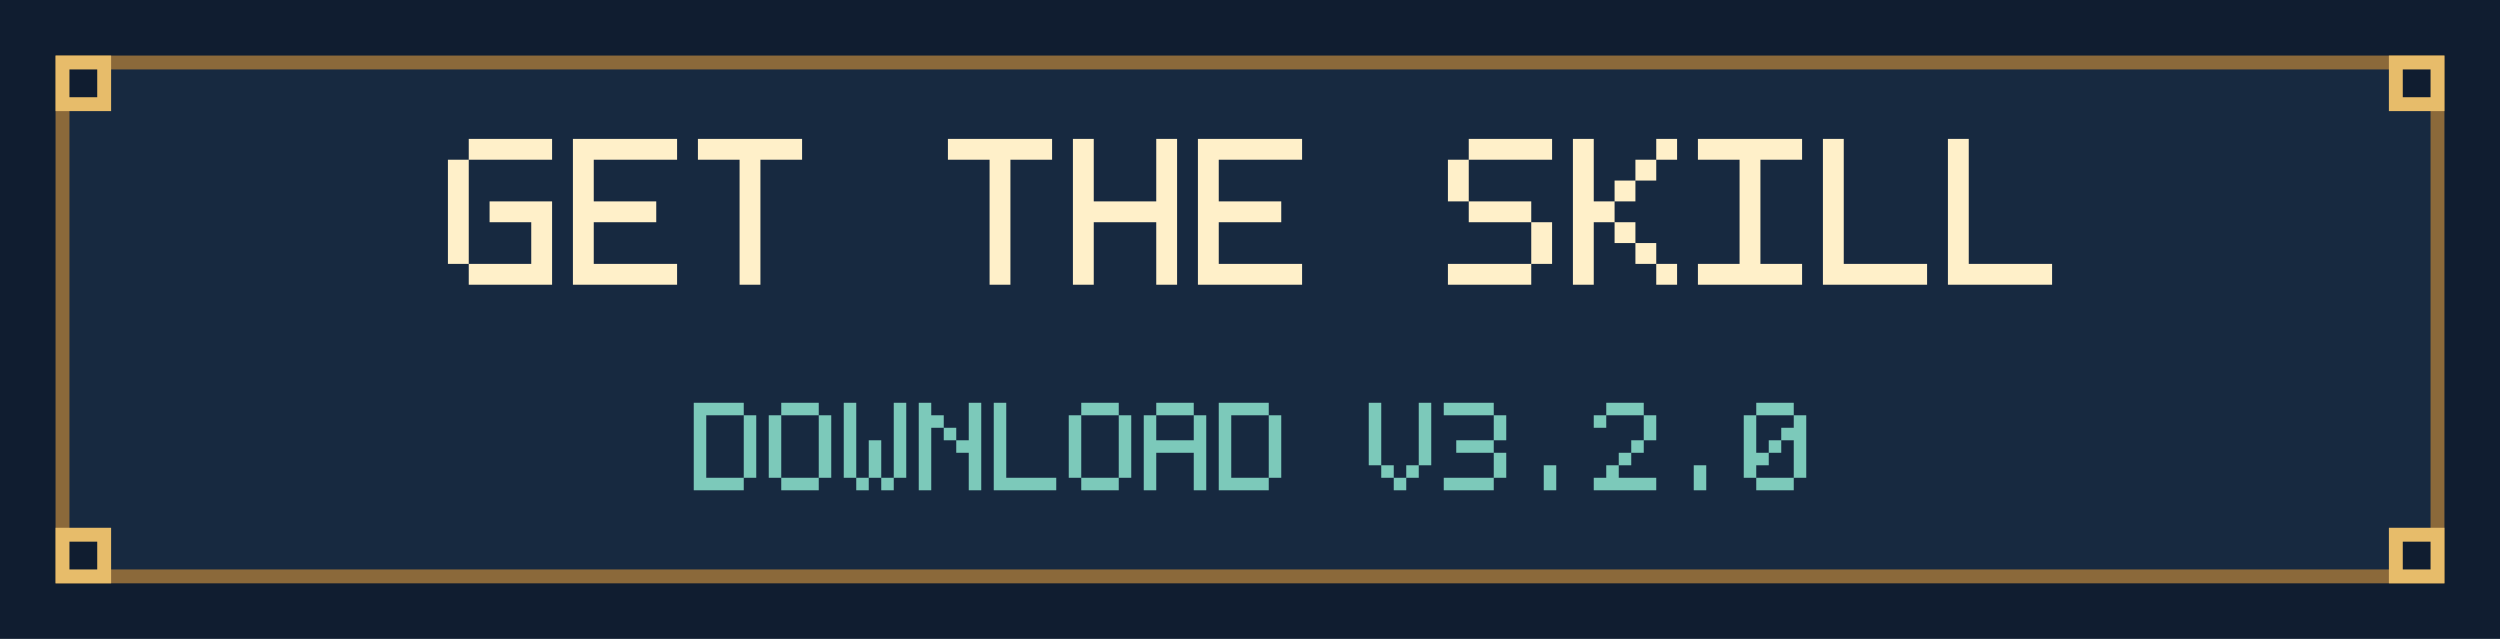
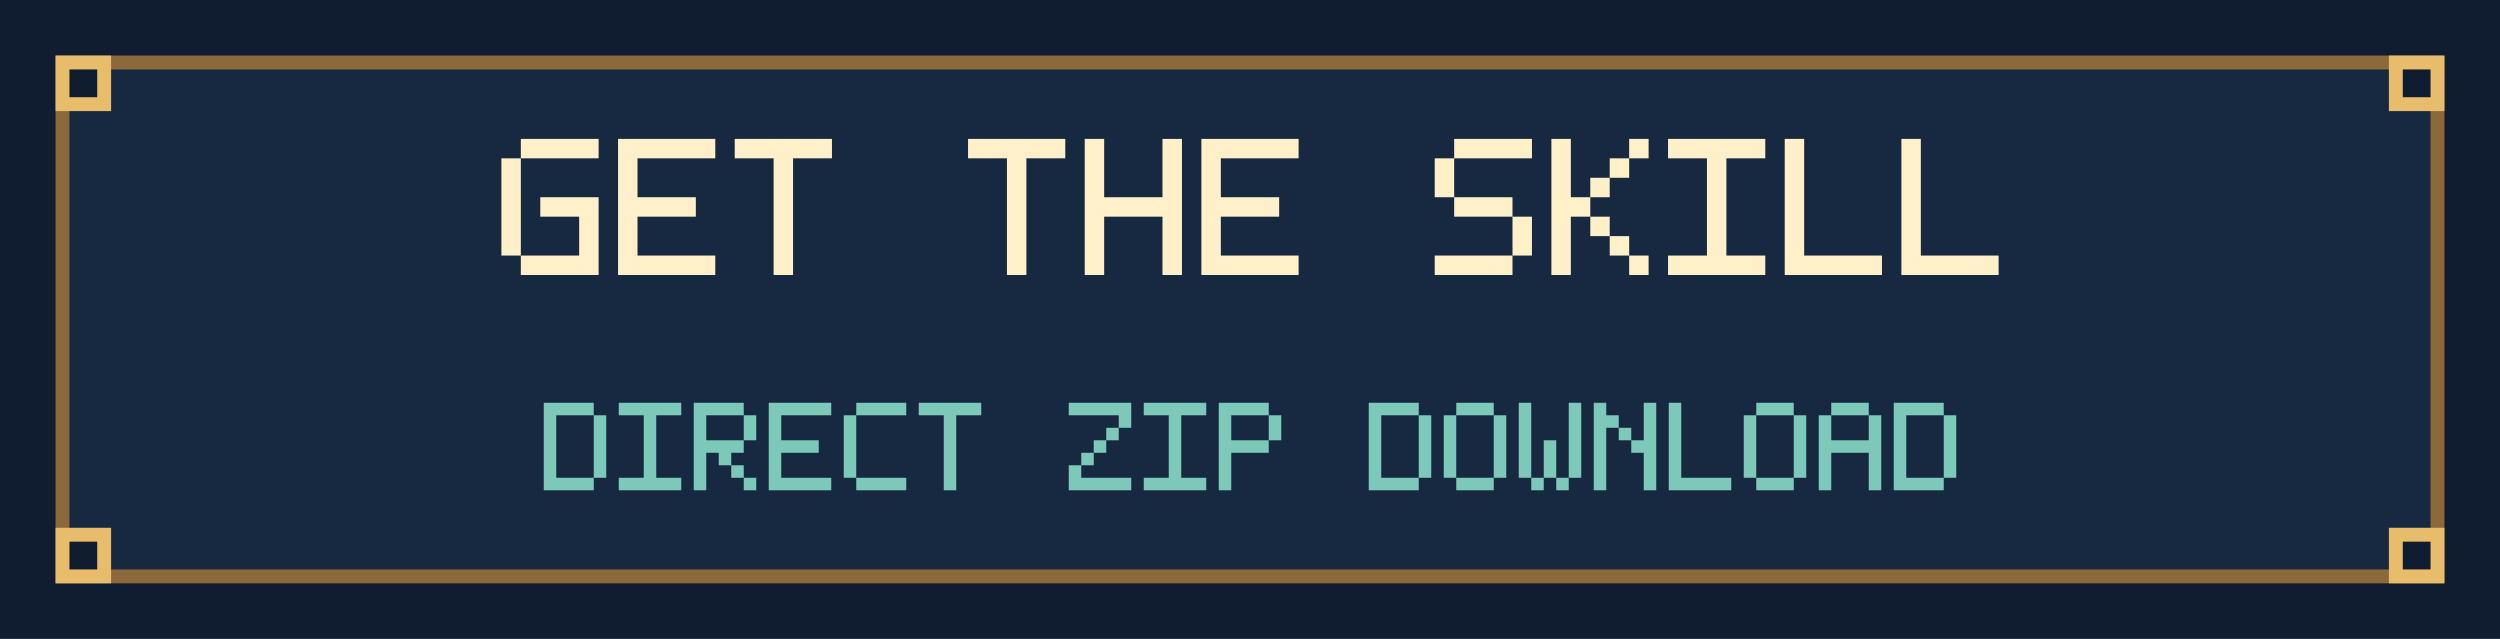
- <svg xmlns="http://www.w3.org/2000/svg" width="360" height="92" viewBox="0 0 360 92" role="img" aria-label=" GET THE SKILL DOWNLOAD V3.2.0">
+ <svg xmlns="http://www.w3.org/2000/svg" width="360" height="92" viewBox="0 0 360 92" role="img" aria-label=" GET THE SKILL DIRECT ZIP DOWNLOAD">
  <rect x="0" y="0" width="360" height="92" fill="#101d30" />
  <rect x="8" y="8" width="344" height="76" fill="#8b693a" />
  <rect x="10" y="10" width="340" height="72" fill="#172940" />
  <rect x="8" y="8" width="8" height="8" fill="#e7bc6a" />
  <rect x="10" y="10" width="4" height="4" fill="#101d30" />
  <rect x="344" y="8" width="8" height="8" fill="#e7bc6a" />
  <rect x="346" y="10" width="4" height="4" fill="#101d30" />
  <rect x="8" y="76" width="8" height="8" fill="#e7bc6a" />
  <rect x="10" y="78" width="4" height="4" fill="#101d30" />
  <rect x="344" y="76" width="8" height="8" fill="#e7bc6a" />
  <rect x="346" y="78" width="4" height="4" fill="#101d30" />
-   <path d="M67.5,20h3v3h-3zM70.5,20h3v3h-3zM73.5,20h3v3h-3zM76.5,20h3v3h-3zM64.5,23h3v3h-3zM64.5,26h3v3h-3zM64.5,29h3v3h-3zM70.5,29h3v3h-3zM73.5,29h3v3h-3zM76.5,29h3v3h-3zM64.5,32h3v3h-3zM76.5,32h3v3h-3zM64.5,35h3v3h-3zM76.5,35h3v3h-3zM67.5,38h3v3h-3zM70.5,38h3v3h-3zM73.5,38h3v3h-3zM76.5,38h3v3h-3zM82.5,20h3v3h-3zM85.5,20h3v3h-3zM88.5,20h3v3h-3zM91.5,20h3v3h-3zM94.5,20h3v3h-3zM82.5,23h3v3h-3zM82.5,26h3v3h-3zM82.5,29h3v3h-3zM85.5,29h3v3h-3zM88.5,29h3v3h-3zM91.5,29h3v3h-3zM82.5,32h3v3h-3zM82.5,35h3v3h-3zM82.5,38h3v3h-3zM85.5,38h3v3h-3zM88.5,38h3v3h-3zM91.5,38h3v3h-3zM94.5,38h3v3h-3zM100.5,20h3v3h-3zM103.5,20h3v3h-3zM106.5,20h3v3h-3zM109.5,20h3v3h-3zM112.5,20h3v3h-3zM106.5,23h3v3h-3zM106.5,26h3v3h-3zM106.5,29h3v3h-3zM106.5,32h3v3h-3zM106.5,35h3v3h-3zM106.5,38h3v3h-3zM136.5,20h3v3h-3zM139.5,20h3v3h-3zM142.5,20h3v3h-3zM145.5,20h3v3h-3zM148.5,20h3v3h-3zM142.5,23h3v3h-3zM142.5,26h3v3h-3zM142.5,29h3v3h-3zM142.5,32h3v3h-3zM142.5,35h3v3h-3zM142.5,38h3v3h-3zM154.5,20h3v3h-3zM166.5,20h3v3h-3zM154.5,23h3v3h-3zM166.5,23h3v3h-3zM154.5,26h3v3h-3zM166.5,26h3v3h-3zM154.5,29h3v3h-3zM157.5,29h3v3h-3zM160.5,29h3v3h-3zM163.5,29h3v3h-3zM166.5,29h3v3h-3zM154.5,32h3v3h-3zM166.5,32h3v3h-3zM154.5,35h3v3h-3zM166.5,35h3v3h-3zM154.5,38h3v3h-3zM166.5,38h3v3h-3zM172.5,20h3v3h-3zM175.5,20h3v3h-3zM178.5,20h3v3h-3zM181.5,20h3v3h-3zM184.5,20h3v3h-3zM172.5,23h3v3h-3zM172.5,26h3v3h-3zM172.5,29h3v3h-3zM175.5,29h3v3h-3zM178.5,29h3v3h-3zM181.5,29h3v3h-3zM172.5,32h3v3h-3zM172.5,35h3v3h-3zM172.5,38h3v3h-3zM175.5,38h3v3h-3zM178.5,38h3v3h-3zM181.5,38h3v3h-3zM184.5,38h3v3h-3zM211.5,20h3v3h-3zM214.5,20h3v3h-3zM217.5,20h3v3h-3zM220.5,20h3v3h-3zM208.5,23h3v3h-3zM208.5,26h3v3h-3zM211.5,29h3v3h-3zM214.5,29h3v3h-3zM217.5,29h3v3h-3zM220.5,32h3v3h-3zM220.5,35h3v3h-3zM208.5,38h3v3h-3zM211.5,38h3v3h-3zM214.5,38h3v3h-3zM217.5,38h3v3h-3zM226.5,20h3v3h-3zM238.5,20h3v3h-3zM226.5,23h3v3h-3zM235.5,23h3v3h-3zM226.5,26h3v3h-3zM232.5,26h3v3h-3zM226.5,29h3v3h-3zM229.5,29h3v3h-3zM226.5,32h3v3h-3zM232.5,32h3v3h-3zM226.5,35h3v3h-3zM235.5,35h3v3h-3zM226.5,38h3v3h-3zM238.5,38h3v3h-3zM244.5,20h3v3h-3zM247.5,20h3v3h-3zM250.5,20h3v3h-3zM253.5,20h3v3h-3zM256.5,20h3v3h-3zM250.5,23h3v3h-3zM250.5,26h3v3h-3zM250.5,29h3v3h-3zM250.5,32h3v3h-3zM250.5,35h3v3h-3zM244.5,38h3v3h-3zM247.5,38h3v3h-3zM250.5,38h3v3h-3zM253.5,38h3v3h-3zM256.5,38h3v3h-3zM262.5,20h3v3h-3zM262.5,23h3v3h-3zM262.5,26h3v3h-3zM262.5,29h3v3h-3zM262.5,32h3v3h-3zM262.5,35h3v3h-3zM262.5,38h3v3h-3zM265.5,38h3v3h-3zM268.5,38h3v3h-3zM271.5,38h3v3h-3zM274.5,38h3v3h-3zM280.5,20h3v3h-3zM280.5,23h3v3h-3zM280.5,26h3v3h-3zM280.5,29h3v3h-3zM280.5,32h3v3h-3zM280.5,35h3v3h-3zM280.5,38h3v3h-3zM283.5,38h3v3h-3zM286.5,38h3v3h-3zM289.5,38h3v3h-3zM292.5,38h3v3h-3z" fill="#fff0c9" />
-   <path d="M99.9,58h1.8v1.8h-1.8zM101.7,58h1.8v1.8h-1.8zM103.5,58h1.8v1.8h-1.8zM105.3,58h1.8v1.8h-1.8zM99.9,59.8h1.8v1.8h-1.8zM107.1,59.8h1.8v1.8h-1.8zM99.9,61.6h1.8v1.8h-1.8zM107.1,61.6h1.8v1.8h-1.8zM99.9,63.4h1.8v1.8h-1.8zM107.1,63.4h1.8v1.8h-1.8zM99.9,65.2h1.8v1.8h-1.8zM107.1,65.2h1.8v1.8h-1.8zM99.9,67h1.8v1.8h-1.8zM107.1,67h1.8v1.8h-1.8zM99.9,68.8h1.8v1.8h-1.8zM101.7,68.8h1.8v1.8h-1.8zM103.5,68.8h1.8v1.8h-1.8zM105.3,68.8h1.8v1.8h-1.8zM112.5,58h1.8v1.8h-1.8zM114.3,58h1.8v1.8h-1.8zM116.1,58h1.8v1.8h-1.8zM110.7,59.8h1.8v1.8h-1.8zM117.9,59.8h1.8v1.8h-1.8zM110.7,61.6h1.8v1.8h-1.8zM117.9,61.6h1.8v1.8h-1.8zM110.7,63.4h1.8v1.8h-1.8zM117.9,63.4h1.8v1.8h-1.8zM110.7,65.2h1.8v1.8h-1.8zM117.9,65.2h1.8v1.8h-1.8zM110.7,67h1.8v1.8h-1.8zM117.9,67h1.8v1.8h-1.8zM112.5,68.8h1.8v1.8h-1.8zM114.3,68.8h1.8v1.8h-1.8zM116.1,68.8h1.8v1.8h-1.8zM121.5,58h1.8v1.8h-1.8zM128.7,58h1.8v1.8h-1.8zM121.5,59.8h1.8v1.8h-1.8zM128.7,59.8h1.8v1.8h-1.8zM121.5,61.6h1.8v1.8h-1.8zM128.7,61.6h1.8v1.8h-1.8zM121.5,63.4h1.8v1.8h-1.8zM125.1,63.4h1.8v1.8h-1.8zM128.7,63.4h1.8v1.8h-1.8zM121.5,65.2h1.8v1.8h-1.8zM125.1,65.2h1.8v1.8h-1.8zM128.7,65.2h1.8v1.8h-1.8zM121.5,67h1.8v1.8h-1.8zM125.1,67h1.8v1.8h-1.8zM128.7,67h1.8v1.8h-1.8zM123.3,68.8h1.8v1.8h-1.8zM126.9,68.8h1.8v1.8h-1.8zM132.3,58h1.8v1.8h-1.8zM139.5,58h1.8v1.8h-1.8zM132.3,59.8h1.8v1.8h-1.8zM134.1,59.8h1.8v1.8h-1.8zM139.5,59.8h1.8v1.8h-1.8zM132.3,61.6h1.8v1.8h-1.8zM135.9,61.6h1.8v1.8h-1.8zM139.5,61.6h1.8v1.8h-1.8zM132.3,63.4h1.8v1.8h-1.8zM137.7,63.4h1.8v1.8h-1.8zM139.5,63.4h1.8v1.8h-1.8zM132.3,65.2h1.8v1.8h-1.8zM139.5,65.2h1.8v1.8h-1.8zM132.3,67h1.8v1.8h-1.8zM139.5,67h1.8v1.8h-1.8zM132.3,68.8h1.8v1.8h-1.8zM139.5,68.8h1.8v1.8h-1.8zM143.1,58h1.8v1.8h-1.8zM143.1,59.8h1.8v1.8h-1.8zM143.1,61.6h1.8v1.8h-1.8zM143.1,63.4h1.8v1.8h-1.8zM143.1,65.2h1.8v1.8h-1.8zM143.1,67h1.8v1.8h-1.8zM143.1,68.8h1.8v1.8h-1.8zM144.9,68.8h1.8v1.8h-1.8zM146.7,68.8h1.8v1.8h-1.8zM148.5,68.8h1.8v1.8h-1.8zM150.3,68.8h1.8v1.8h-1.8zM155.7,58h1.8v1.8h-1.8zM157.5,58h1.8v1.8h-1.8zM159.3,58h1.8v1.8h-1.8zM153.9,59.8h1.8v1.8h-1.8zM161.1,59.8h1.8v1.8h-1.8zM153.9,61.6h1.8v1.8h-1.8zM161.1,61.6h1.8v1.8h-1.8zM153.9,63.4h1.8v1.8h-1.8zM161.1,63.4h1.8v1.8h-1.8zM153.9,65.2h1.8v1.8h-1.8zM161.1,65.2h1.8v1.8h-1.8zM153.9,67h1.8v1.8h-1.8zM161.1,67h1.8v1.8h-1.8zM155.7,68.8h1.8v1.8h-1.8zM157.5,68.8h1.8v1.8h-1.8zM159.3,68.8h1.8v1.8h-1.8zM166.5,58h1.8v1.8h-1.8zM168.3,58h1.8v1.8h-1.8zM170.1,58h1.8v1.8h-1.8zM164.7,59.8h1.8v1.8h-1.8zM171.9,59.8h1.8v1.8h-1.8zM164.7,61.6h1.8v1.8h-1.8zM171.9,61.6h1.8v1.8h-1.8zM164.7,63.4h1.8v1.8h-1.8zM166.5,63.4h1.8v1.8h-1.8zM168.3,63.4h1.8v1.8h-1.8zM170.1,63.4h1.8v1.8h-1.8zM171.9,63.4h1.8v1.8h-1.8zM164.7,65.2h1.8v1.8h-1.8zM171.9,65.2h1.8v1.8h-1.8zM164.7,67h1.8v1.8h-1.8zM171.9,67h1.8v1.8h-1.8zM164.7,68.8h1.8v1.8h-1.8zM171.9,68.8h1.8v1.8h-1.8zM175.5,58h1.8v1.8h-1.8zM177.3,58h1.8v1.8h-1.8zM179.1,58h1.8v1.8h-1.8zM180.9,58h1.8v1.8h-1.8zM175.5,59.8h1.8v1.8h-1.8zM182.7,59.8h1.8v1.8h-1.8zM175.5,61.6h1.8v1.8h-1.8zM182.7,61.6h1.8v1.8h-1.8zM175.5,63.4h1.8v1.8h-1.8zM182.7,63.4h1.8v1.8h-1.8zM175.5,65.2h1.8v1.8h-1.8zM182.7,65.2h1.8v1.8h-1.8zM175.5,67h1.8v1.8h-1.8zM182.7,67h1.8v1.8h-1.8zM175.5,68.8h1.8v1.8h-1.8zM177.3,68.8h1.8v1.8h-1.8zM179.1,68.8h1.8v1.8h-1.8zM180.9,68.8h1.8v1.8h-1.8zM197.1,58h1.8v1.8h-1.8zM204.3,58h1.8v1.8h-1.8zM197.1,59.8h1.8v1.8h-1.8zM204.3,59.8h1.8v1.8h-1.8zM197.1,61.6h1.8v1.8h-1.8zM204.3,61.6h1.8v1.8h-1.8zM197.1,63.4h1.8v1.8h-1.8zM204.3,63.4h1.8v1.8h-1.8zM197.1,65.2h1.8v1.8h-1.8zM204.3,65.2h1.8v1.8h-1.8zM198.9,67h1.8v1.8h-1.8zM202.5,67h1.8v1.8h-1.8zM200.7,68.8h1.8v1.8h-1.8zM207.9,58h1.8v1.8h-1.8zM209.7,58h1.8v1.8h-1.8zM211.5,58h1.8v1.8h-1.8zM213.3,58h1.8v1.8h-1.8zM215.1,59.8h1.8v1.8h-1.8zM215.1,61.6h1.8v1.8h-1.8zM209.7,63.4h1.8v1.8h-1.8zM211.5,63.4h1.8v1.8h-1.8zM213.3,63.4h1.8v1.8h-1.8zM215.1,65.2h1.8v1.8h-1.8zM215.1,67h1.8v1.8h-1.8zM207.9,68.8h1.8v1.8h-1.8zM209.7,68.8h1.8v1.8h-1.8zM211.5,68.8h1.8v1.8h-1.8zM213.3,68.8h1.8v1.8h-1.8zM222.3,67h1.8v1.8h-1.8zM222.3,68.8h1.8v1.8h-1.8zM231.3,58h1.8v1.8h-1.8zM233.1,58h1.8v1.8h-1.8zM234.9,58h1.8v1.8h-1.8zM229.5,59.8h1.8v1.8h-1.8zM236.7,59.8h1.8v1.8h-1.8zM236.7,61.6h1.8v1.8h-1.8zM234.9,63.4h1.8v1.8h-1.8zM233.1,65.2h1.8v1.8h-1.8zM231.3,67h1.8v1.8h-1.8zM229.5,68.8h1.8v1.8h-1.8zM231.3,68.8h1.8v1.8h-1.8zM233.1,68.8h1.8v1.8h-1.8zM234.9,68.8h1.8v1.8h-1.8zM236.7,68.8h1.8v1.8h-1.8zM243.9,67h1.8v1.8h-1.8zM243.9,68.8h1.8v1.8h-1.8zM252.9,58h1.8v1.8h-1.8zM254.7,58h1.8v1.8h-1.8zM256.5,58h1.8v1.8h-1.8zM251.1,59.8h1.8v1.8h-1.8zM258.3,59.8h1.8v1.8h-1.8zM251.1,61.6h1.8v1.8h-1.8zM256.5,61.6h1.8v1.8h-1.8zM258.3,61.6h1.8v1.8h-1.8zM251.1,63.4h1.8v1.8h-1.8zM254.7,63.4h1.8v1.8h-1.8zM258.3,63.4h1.8v1.8h-1.8zM251.1,65.2h1.8v1.8h-1.8zM252.9,65.2h1.8v1.8h-1.8zM258.3,65.2h1.8v1.8h-1.8zM251.1,67h1.8v1.8h-1.8zM258.3,67h1.8v1.8h-1.8zM252.9,68.8h1.8v1.8h-1.8zM254.7,68.8h1.8v1.8h-1.8zM256.5,68.8h1.8v1.8h-1.8z" fill="#7cc9ba" />
+   <path d="M75,20h2.8v2.8h-2.8zM77.8,20h2.8v2.8h-2.8zM80.6,20h2.8v2.8h-2.8zM83.4,20h2.8v2.8h-2.8zM72.2,22.8h2.8v2.8h-2.8zM72.2,25.6h2.8v2.8h-2.8zM72.2,28.4h2.8v2.8h-2.8zM77.8,28.4h2.8v2.8h-2.8zM80.6,28.4h2.8v2.8h-2.8zM83.4,28.4h2.8v2.8h-2.8zM72.2,31.2h2.8v2.8h-2.8zM83.4,31.2h2.8v2.8h-2.8zM72.2,34h2.8v2.8h-2.8zM83.4,34h2.8v2.8h-2.8zM75,36.8h2.8v2.8h-2.8zM77.8,36.8h2.8v2.8h-2.8zM80.6,36.8h2.8v2.8h-2.8zM83.4,36.8h2.8v2.8h-2.8zM89,20h2.8v2.8h-2.8zM91.8,20h2.8v2.8h-2.8zM94.6,20h2.8v2.8h-2.8zM97.4,20h2.8v2.8h-2.8zM100.2,20h2.8v2.8h-2.8zM89,22.8h2.8v2.8h-2.8zM89,25.6h2.8v2.8h-2.8zM89,28.4h2.8v2.8h-2.8zM91.8,28.4h2.8v2.8h-2.8zM94.6,28.4h2.8v2.8h-2.8zM97.4,28.4h2.8v2.8h-2.8zM89,31.2h2.8v2.8h-2.8zM89,34h2.8v2.8h-2.8zM89,36.8h2.8v2.8h-2.8zM91.8,36.8h2.8v2.8h-2.8zM94.6,36.8h2.8v2.8h-2.8zM97.4,36.8h2.8v2.8h-2.8zM100.2,36.8h2.8v2.8h-2.8zM105.8,20h2.8v2.8h-2.8zM108.6,20h2.8v2.8h-2.8zM111.4,20h2.8v2.8h-2.8zM114.2,20h2.8v2.8h-2.8zM117,20h2.8v2.8h-2.8zM111.4,22.8h2.8v2.8h-2.8zM111.4,25.6h2.8v2.8h-2.8zM111.4,28.4h2.8v2.8h-2.8zM111.4,31.2h2.8v2.8h-2.8zM111.4,34h2.8v2.8h-2.8zM111.4,36.8h2.8v2.8h-2.8zM139.4,20h2.8v2.8h-2.8zM142.2,20h2.8v2.8h-2.8zM145,20h2.8v2.8h-2.8zM147.8,20h2.8v2.8h-2.8zM150.6,20h2.8v2.8h-2.8zM145,22.8h2.8v2.8h-2.8zM145,25.6h2.8v2.8h-2.8zM145,28.4h2.8v2.8h-2.8zM145,31.2h2.8v2.8h-2.8zM145,34h2.8v2.8h-2.8zM145,36.8h2.8v2.8h-2.8zM156.2,20h2.8v2.8h-2.8zM167.4,20h2.8v2.8h-2.8zM156.2,22.8h2.8v2.8h-2.8zM167.4,22.8h2.8v2.8h-2.8zM156.2,25.6h2.8v2.8h-2.8zM167.4,25.6h2.8v2.8h-2.8zM156.2,28.4h2.8v2.8h-2.8zM159,28.4h2.8v2.8h-2.8zM161.8,28.4h2.8v2.8h-2.8zM164.6,28.4h2.8v2.8h-2.8zM167.4,28.4h2.8v2.8h-2.8zM156.2,31.2h2.8v2.8h-2.8zM167.4,31.2h2.8v2.8h-2.8zM156.2,34h2.8v2.8h-2.8zM167.4,34h2.8v2.8h-2.8zM156.2,36.8h2.8v2.8h-2.8zM167.4,36.8h2.8v2.8h-2.8zM173,20h2.8v2.8h-2.8zM175.8,20h2.8v2.8h-2.8zM178.6,20h2.8v2.8h-2.8zM181.4,20h2.8v2.8h-2.8zM184.2,20h2.8v2.8h-2.8zM173,22.8h2.8v2.8h-2.8zM173,25.6h2.8v2.8h-2.8zM173,28.4h2.8v2.8h-2.8zM175.8,28.4h2.8v2.8h-2.8zM178.6,28.4h2.8v2.8h-2.8zM181.4,28.4h2.8v2.8h-2.8zM173,31.2h2.8v2.8h-2.8zM173,34h2.8v2.8h-2.8zM173,36.8h2.8v2.8h-2.8zM175.8,36.8h2.8v2.8h-2.8zM178.6,36.8h2.8v2.8h-2.8zM181.4,36.8h2.8v2.8h-2.8zM184.2,36.8h2.8v2.8h-2.8zM209.4,20h2.8v2.8h-2.8zM212.2,20h2.8v2.8h-2.8zM215,20h2.8v2.8h-2.8zM217.8,20h2.8v2.8h-2.8zM206.6,22.8h2.8v2.8h-2.8zM206.6,25.6h2.8v2.8h-2.8zM209.4,28.4h2.8v2.8h-2.8zM212.2,28.4h2.8v2.8h-2.8zM215,28.4h2.8v2.8h-2.8zM217.8,31.2h2.8v2.8h-2.8zM217.8,34h2.8v2.8h-2.8zM206.6,36.8h2.8v2.8h-2.8zM209.4,36.8h2.8v2.8h-2.8zM212.2,36.8h2.8v2.8h-2.8zM215,36.8h2.8v2.8h-2.8zM223.4,20h2.8v2.8h-2.8zM234.6,20h2.8v2.8h-2.8zM223.4,22.8h2.8v2.8h-2.8zM231.8,22.8h2.8v2.8h-2.8zM223.4,25.6h2.8v2.8h-2.8zM229,25.6h2.8v2.8h-2.8zM223.4,28.4h2.8v2.8h-2.8zM226.2,28.4h2.8v2.8h-2.8zM223.4,31.2h2.8v2.8h-2.8zM229,31.2h2.8v2.8h-2.8zM223.4,34h2.8v2.8h-2.8zM231.8,34h2.8v2.8h-2.8zM223.4,36.8h2.8v2.8h-2.8zM234.6,36.8h2.8v2.8h-2.8zM240.2,20h2.8v2.8h-2.8zM243,20h2.8v2.8h-2.8zM245.8,20h2.8v2.8h-2.8zM248.6,20h2.8v2.8h-2.8zM251.4,20h2.8v2.8h-2.8zM245.8,22.8h2.8v2.8h-2.8zM245.8,25.6h2.8v2.8h-2.8zM245.8,28.4h2.8v2.8h-2.8zM245.8,31.2h2.8v2.8h-2.8zM245.8,34h2.8v2.8h-2.8zM240.2,36.8h2.8v2.8h-2.8zM243,36.8h2.8v2.8h-2.8zM245.8,36.8h2.8v2.8h-2.8zM248.6,36.8h2.8v2.8h-2.8zM251.4,36.8h2.8v2.8h-2.8zM257,20h2.8v2.8h-2.8zM257,22.8h2.8v2.8h-2.8zM257,25.6h2.8v2.8h-2.8zM257,28.4h2.8v2.8h-2.8zM257,31.2h2.8v2.8h-2.8zM257,34h2.8v2.8h-2.8zM257,36.8h2.8v2.8h-2.8zM259.8,36.8h2.8v2.8h-2.8zM262.6,36.8h2.8v2.8h-2.8zM265.4,36.8h2.8v2.8h-2.8zM268.2,36.8h2.8v2.8h-2.8zM273.8,20h2.8v2.8h-2.8zM273.8,22.8h2.8v2.8h-2.8zM273.8,25.6h2.8v2.8h-2.8zM273.8,28.4h2.8v2.8h-2.8zM273.8,31.2h2.8v2.8h-2.8zM273.8,34h2.8v2.8h-2.8zM273.8,36.8h2.8v2.8h-2.8zM276.6,36.8h2.8v2.8h-2.8zM279.4,36.8h2.8v2.8h-2.8zM282.2,36.8h2.8v2.8h-2.8zM285,36.8h2.8v2.8h-2.8z" fill="#fff0c9" />
+   <path d="M78.3,58h1.8v1.8h-1.8zM80.1,58h1.8v1.8h-1.8zM81.9,58h1.8v1.8h-1.8zM83.7,58h1.8v1.8h-1.8zM78.3,59.8h1.8v1.8h-1.8zM85.5,59.8h1.8v1.8h-1.8zM78.3,61.6h1.8v1.8h-1.8zM85.5,61.6h1.8v1.8h-1.8zM78.3,63.4h1.8v1.8h-1.8zM85.5,63.4h1.8v1.8h-1.8zM78.3,65.2h1.8v1.8h-1.8zM85.5,65.2h1.8v1.8h-1.8zM78.3,67h1.8v1.8h-1.8zM85.5,67h1.8v1.8h-1.8zM78.3,68.8h1.8v1.8h-1.8zM80.1,68.8h1.8v1.8h-1.8zM81.9,68.8h1.8v1.8h-1.8zM83.7,68.8h1.8v1.8h-1.8zM89.1,58h1.8v1.8h-1.8zM90.9,58h1.8v1.8h-1.8zM92.7,58h1.8v1.8h-1.8zM94.5,58h1.8v1.8h-1.8zM96.3,58h1.8v1.8h-1.8zM92.7,59.8h1.8v1.8h-1.8zM92.7,61.6h1.8v1.8h-1.8zM92.7,63.4h1.8v1.8h-1.8zM92.7,65.2h1.8v1.8h-1.8zM92.7,67h1.8v1.8h-1.8zM89.1,68.8h1.8v1.8h-1.8zM90.9,68.8h1.8v1.8h-1.8zM92.7,68.8h1.8v1.8h-1.8zM94.5,68.8h1.8v1.8h-1.8zM96.3,68.8h1.8v1.8h-1.8zM99.9,58h1.8v1.8h-1.8zM101.7,58h1.8v1.8h-1.8zM103.5,58h1.8v1.8h-1.8zM105.3,58h1.8v1.8h-1.8zM99.9,59.8h1.8v1.8h-1.8zM107.1,59.8h1.8v1.8h-1.8zM99.9,61.6h1.8v1.8h-1.8zM107.1,61.6h1.8v1.8h-1.8zM99.9,63.4h1.8v1.8h-1.8zM101.7,63.4h1.8v1.8h-1.8zM103.5,63.4h1.8v1.8h-1.8zM105.3,63.4h1.8v1.8h-1.8zM99.9,65.2h1.8v1.8h-1.8zM103.5,65.2h1.8v1.8h-1.8zM99.9,67h1.8v1.8h-1.8zM105.3,67h1.8v1.8h-1.8zM99.9,68.8h1.8v1.8h-1.8zM107.1,68.8h1.8v1.8h-1.8zM110.7,58h1.8v1.8h-1.8zM112.5,58h1.8v1.8h-1.8zM114.3,58h1.8v1.8h-1.8zM116.1,58h1.8v1.8h-1.8zM117.9,58h1.8v1.8h-1.8zM110.7,59.8h1.8v1.8h-1.8zM110.7,61.6h1.8v1.8h-1.8zM110.7,63.4h1.8v1.8h-1.8zM112.5,63.4h1.8v1.8h-1.8zM114.3,63.4h1.8v1.8h-1.8zM116.1,63.4h1.8v1.8h-1.8zM110.7,65.2h1.8v1.8h-1.8zM110.7,67h1.8v1.8h-1.8zM110.7,68.8h1.8v1.8h-1.8zM112.5,68.8h1.8v1.8h-1.8zM114.3,68.8h1.8v1.8h-1.8zM116.1,68.8h1.8v1.8h-1.8zM117.9,68.8h1.8v1.8h-1.8zM123.3,58h1.8v1.8h-1.8zM125.1,58h1.8v1.8h-1.8zM126.9,58h1.8v1.8h-1.8zM128.7,58h1.8v1.8h-1.8zM121.5,59.8h1.8v1.8h-1.8zM121.5,61.6h1.8v1.8h-1.8zM121.5,63.4h1.8v1.8h-1.8zM121.5,65.2h1.8v1.8h-1.8zM121.5,67h1.8v1.8h-1.8zM123.3,68.8h1.8v1.8h-1.8zM125.1,68.8h1.8v1.8h-1.8zM126.9,68.8h1.8v1.8h-1.8zM128.7,68.8h1.8v1.8h-1.8zM132.3,58h1.8v1.8h-1.8zM134.1,58h1.8v1.8h-1.8zM135.9,58h1.8v1.8h-1.8zM137.7,58h1.8v1.8h-1.8zM139.5,58h1.8v1.8h-1.8zM135.9,59.8h1.8v1.8h-1.8zM135.9,61.6h1.8v1.8h-1.8zM135.9,63.4h1.8v1.8h-1.8zM135.9,65.2h1.8v1.8h-1.8zM135.9,67h1.8v1.8h-1.8zM135.9,68.8h1.8v1.8h-1.8zM153.9,58h1.8v1.8h-1.8zM155.7,58h1.8v1.8h-1.8zM157.5,58h1.8v1.8h-1.8zM159.3,58h1.8v1.8h-1.8zM161.1,58h1.8v1.8h-1.8zM161.1,59.8h1.8v1.8h-1.8zM159.3,61.6h1.8v1.8h-1.8zM157.5,63.4h1.8v1.8h-1.8zM155.7,65.2h1.8v1.8h-1.8zM153.9,67h1.8v1.8h-1.8zM153.9,68.8h1.8v1.8h-1.8zM155.7,68.8h1.8v1.8h-1.8zM157.5,68.8h1.8v1.8h-1.8zM159.3,68.8h1.8v1.8h-1.8zM161.1,68.8h1.8v1.8h-1.8zM164.7,58h1.8v1.8h-1.8zM166.5,58h1.8v1.8h-1.8zM168.3,58h1.8v1.8h-1.8zM170.1,58h1.8v1.8h-1.8zM171.9,58h1.8v1.8h-1.8zM168.3,59.8h1.8v1.8h-1.8zM168.3,61.6h1.8v1.8h-1.8zM168.3,63.4h1.8v1.8h-1.8zM168.3,65.2h1.8v1.8h-1.8zM168.3,67h1.8v1.8h-1.8zM164.7,68.8h1.8v1.8h-1.8zM166.5,68.8h1.8v1.8h-1.8zM168.3,68.8h1.8v1.8h-1.8zM170.1,68.8h1.8v1.8h-1.8zM171.9,68.8h1.8v1.8h-1.8zM175.5,58h1.8v1.8h-1.8zM177.3,58h1.8v1.8h-1.8zM179.1,58h1.8v1.8h-1.8zM180.9,58h1.8v1.8h-1.8zM175.5,59.8h1.8v1.8h-1.8zM182.7,59.8h1.8v1.8h-1.8zM175.5,61.6h1.8v1.8h-1.8zM182.7,61.6h1.8v1.8h-1.8zM175.5,63.4h1.8v1.8h-1.8zM177.3,63.4h1.8v1.8h-1.8zM179.1,63.4h1.8v1.8h-1.8zM180.9,63.4h1.8v1.8h-1.8zM175.5,65.2h1.8v1.8h-1.8zM175.5,67h1.8v1.8h-1.8zM175.5,68.8h1.8v1.8h-1.8zM197.1,58h1.8v1.8h-1.8zM198.9,58h1.8v1.8h-1.8zM200.7,58h1.8v1.8h-1.8zM202.5,58h1.8v1.8h-1.8zM197.1,59.8h1.8v1.8h-1.8zM204.3,59.8h1.8v1.8h-1.8zM197.1,61.6h1.8v1.8h-1.8zM204.3,61.6h1.8v1.8h-1.8zM197.1,63.4h1.8v1.8h-1.8zM204.3,63.4h1.8v1.8h-1.8zM197.1,65.2h1.8v1.8h-1.8zM204.3,65.2h1.8v1.8h-1.8zM197.1,67h1.8v1.8h-1.8zM204.3,67h1.8v1.8h-1.8zM197.1,68.8h1.8v1.8h-1.8zM198.9,68.8h1.8v1.8h-1.8zM200.7,68.8h1.8v1.8h-1.8zM202.5,68.8h1.8v1.8h-1.8zM209.7,58h1.8v1.8h-1.8zM211.5,58h1.8v1.8h-1.8zM213.3,58h1.8v1.8h-1.8zM207.9,59.8h1.8v1.8h-1.8zM215.1,59.8h1.8v1.8h-1.8zM207.9,61.6h1.8v1.8h-1.8zM215.1,61.6h1.8v1.8h-1.8zM207.9,63.4h1.8v1.8h-1.8zM215.1,63.4h1.8v1.8h-1.8zM207.9,65.2h1.8v1.8h-1.8zM215.1,65.2h1.8v1.8h-1.8zM207.9,67h1.8v1.8h-1.8zM215.1,67h1.8v1.8h-1.8zM209.7,68.8h1.8v1.8h-1.8zM211.5,68.8h1.8v1.8h-1.8zM213.3,68.8h1.8v1.8h-1.8zM218.7,58h1.8v1.8h-1.8zM225.9,58h1.8v1.8h-1.8zM218.7,59.8h1.8v1.8h-1.8zM225.9,59.8h1.8v1.8h-1.8zM218.7,61.6h1.8v1.8h-1.8zM225.9,61.6h1.8v1.8h-1.8zM218.7,63.4h1.8v1.8h-1.8zM222.3,63.4h1.8v1.8h-1.8zM225.9,63.4h1.8v1.8h-1.8zM218.7,65.2h1.8v1.8h-1.8zM222.3,65.2h1.8v1.8h-1.8zM225.9,65.2h1.8v1.8h-1.8zM218.7,67h1.8v1.8h-1.8zM222.3,67h1.8v1.8h-1.8zM225.9,67h1.8v1.8h-1.8zM220.5,68.8h1.8v1.8h-1.8zM224.1,68.8h1.8v1.8h-1.8zM229.5,58h1.8v1.8h-1.8zM236.7,58h1.8v1.8h-1.8zM229.5,59.8h1.8v1.8h-1.8zM231.3,59.8h1.8v1.8h-1.8zM236.7,59.8h1.8v1.8h-1.8zM229.5,61.6h1.8v1.8h-1.8zM233.1,61.6h1.8v1.8h-1.8zM236.7,61.6h1.8v1.8h-1.8zM229.5,63.4h1.8v1.8h-1.8zM234.9,63.4h1.8v1.8h-1.8zM236.7,63.4h1.8v1.8h-1.8zM229.5,65.2h1.8v1.8h-1.8zM236.7,65.2h1.8v1.8h-1.8zM229.5,67h1.8v1.8h-1.8zM236.7,67h1.8v1.8h-1.8zM229.5,68.8h1.8v1.8h-1.8zM236.7,68.8h1.8v1.8h-1.8zM240.3,58h1.8v1.8h-1.8zM240.3,59.8h1.8v1.8h-1.8zM240.3,61.6h1.8v1.8h-1.8zM240.3,63.4h1.8v1.8h-1.8zM240.3,65.2h1.8v1.8h-1.8zM240.3,67h1.8v1.8h-1.8zM240.3,68.8h1.8v1.8h-1.8zM242.1,68.8h1.8v1.8h-1.8zM243.9,68.8h1.8v1.8h-1.8zM245.7,68.8h1.8v1.8h-1.8zM247.5,68.8h1.8v1.8h-1.8zM252.9,58h1.8v1.8h-1.8zM254.7,58h1.8v1.8h-1.8zM256.5,58h1.8v1.8h-1.8zM251.1,59.8h1.8v1.8h-1.8zM258.3,59.8h1.8v1.8h-1.8zM251.1,61.6h1.8v1.8h-1.8zM258.3,61.6h1.8v1.8h-1.8zM251.1,63.4h1.8v1.8h-1.8zM258.3,63.4h1.8v1.8h-1.8zM251.1,65.2h1.8v1.8h-1.8zM258.3,65.2h1.8v1.8h-1.8zM251.1,67h1.8v1.8h-1.8zM258.3,67h1.8v1.8h-1.8zM252.9,68.8h1.8v1.8h-1.8zM254.7,68.8h1.8v1.8h-1.8zM256.5,68.8h1.8v1.8h-1.8zM263.7,58h1.8v1.8h-1.8zM265.5,58h1.8v1.8h-1.8zM267.3,58h1.8v1.8h-1.8zM261.9,59.8h1.8v1.8h-1.8zM269.1,59.8h1.8v1.8h-1.8zM261.9,61.6h1.8v1.8h-1.8zM269.1,61.6h1.8v1.8h-1.8zM261.9,63.4h1.8v1.8h-1.8zM263.7,63.4h1.8v1.8h-1.8zM265.5,63.4h1.8v1.8h-1.8zM267.3,63.4h1.8v1.8h-1.8zM269.1,63.4h1.8v1.8h-1.8zM261.9,65.2h1.8v1.8h-1.8zM269.1,65.2h1.8v1.8h-1.8zM261.9,67h1.8v1.8h-1.8zM269.1,67h1.8v1.8h-1.8zM261.9,68.8h1.8v1.8h-1.8zM269.1,68.8h1.8v1.8h-1.8zM272.7,58h1.8v1.8h-1.8zM274.5,58h1.8v1.8h-1.8zM276.3,58h1.8v1.8h-1.8zM278.1,58h1.8v1.8h-1.8zM272.7,59.8h1.8v1.8h-1.8zM279.9,59.8h1.8v1.8h-1.8zM272.7,61.6h1.8v1.8h-1.8zM279.9,61.6h1.8v1.8h-1.8zM272.7,63.4h1.8v1.8h-1.8zM279.9,63.4h1.8v1.8h-1.8zM272.7,65.2h1.8v1.8h-1.8zM279.9,65.2h1.8v1.8h-1.8zM272.7,67h1.8v1.8h-1.8zM279.9,67h1.8v1.8h-1.8zM272.7,68.8h1.8v1.8h-1.8zM274.5,68.8h1.8v1.8h-1.8zM276.3,68.8h1.8v1.8h-1.8zM278.1,68.8h1.8v1.8h-1.8z" fill="#7cc9ba" />
</svg>
